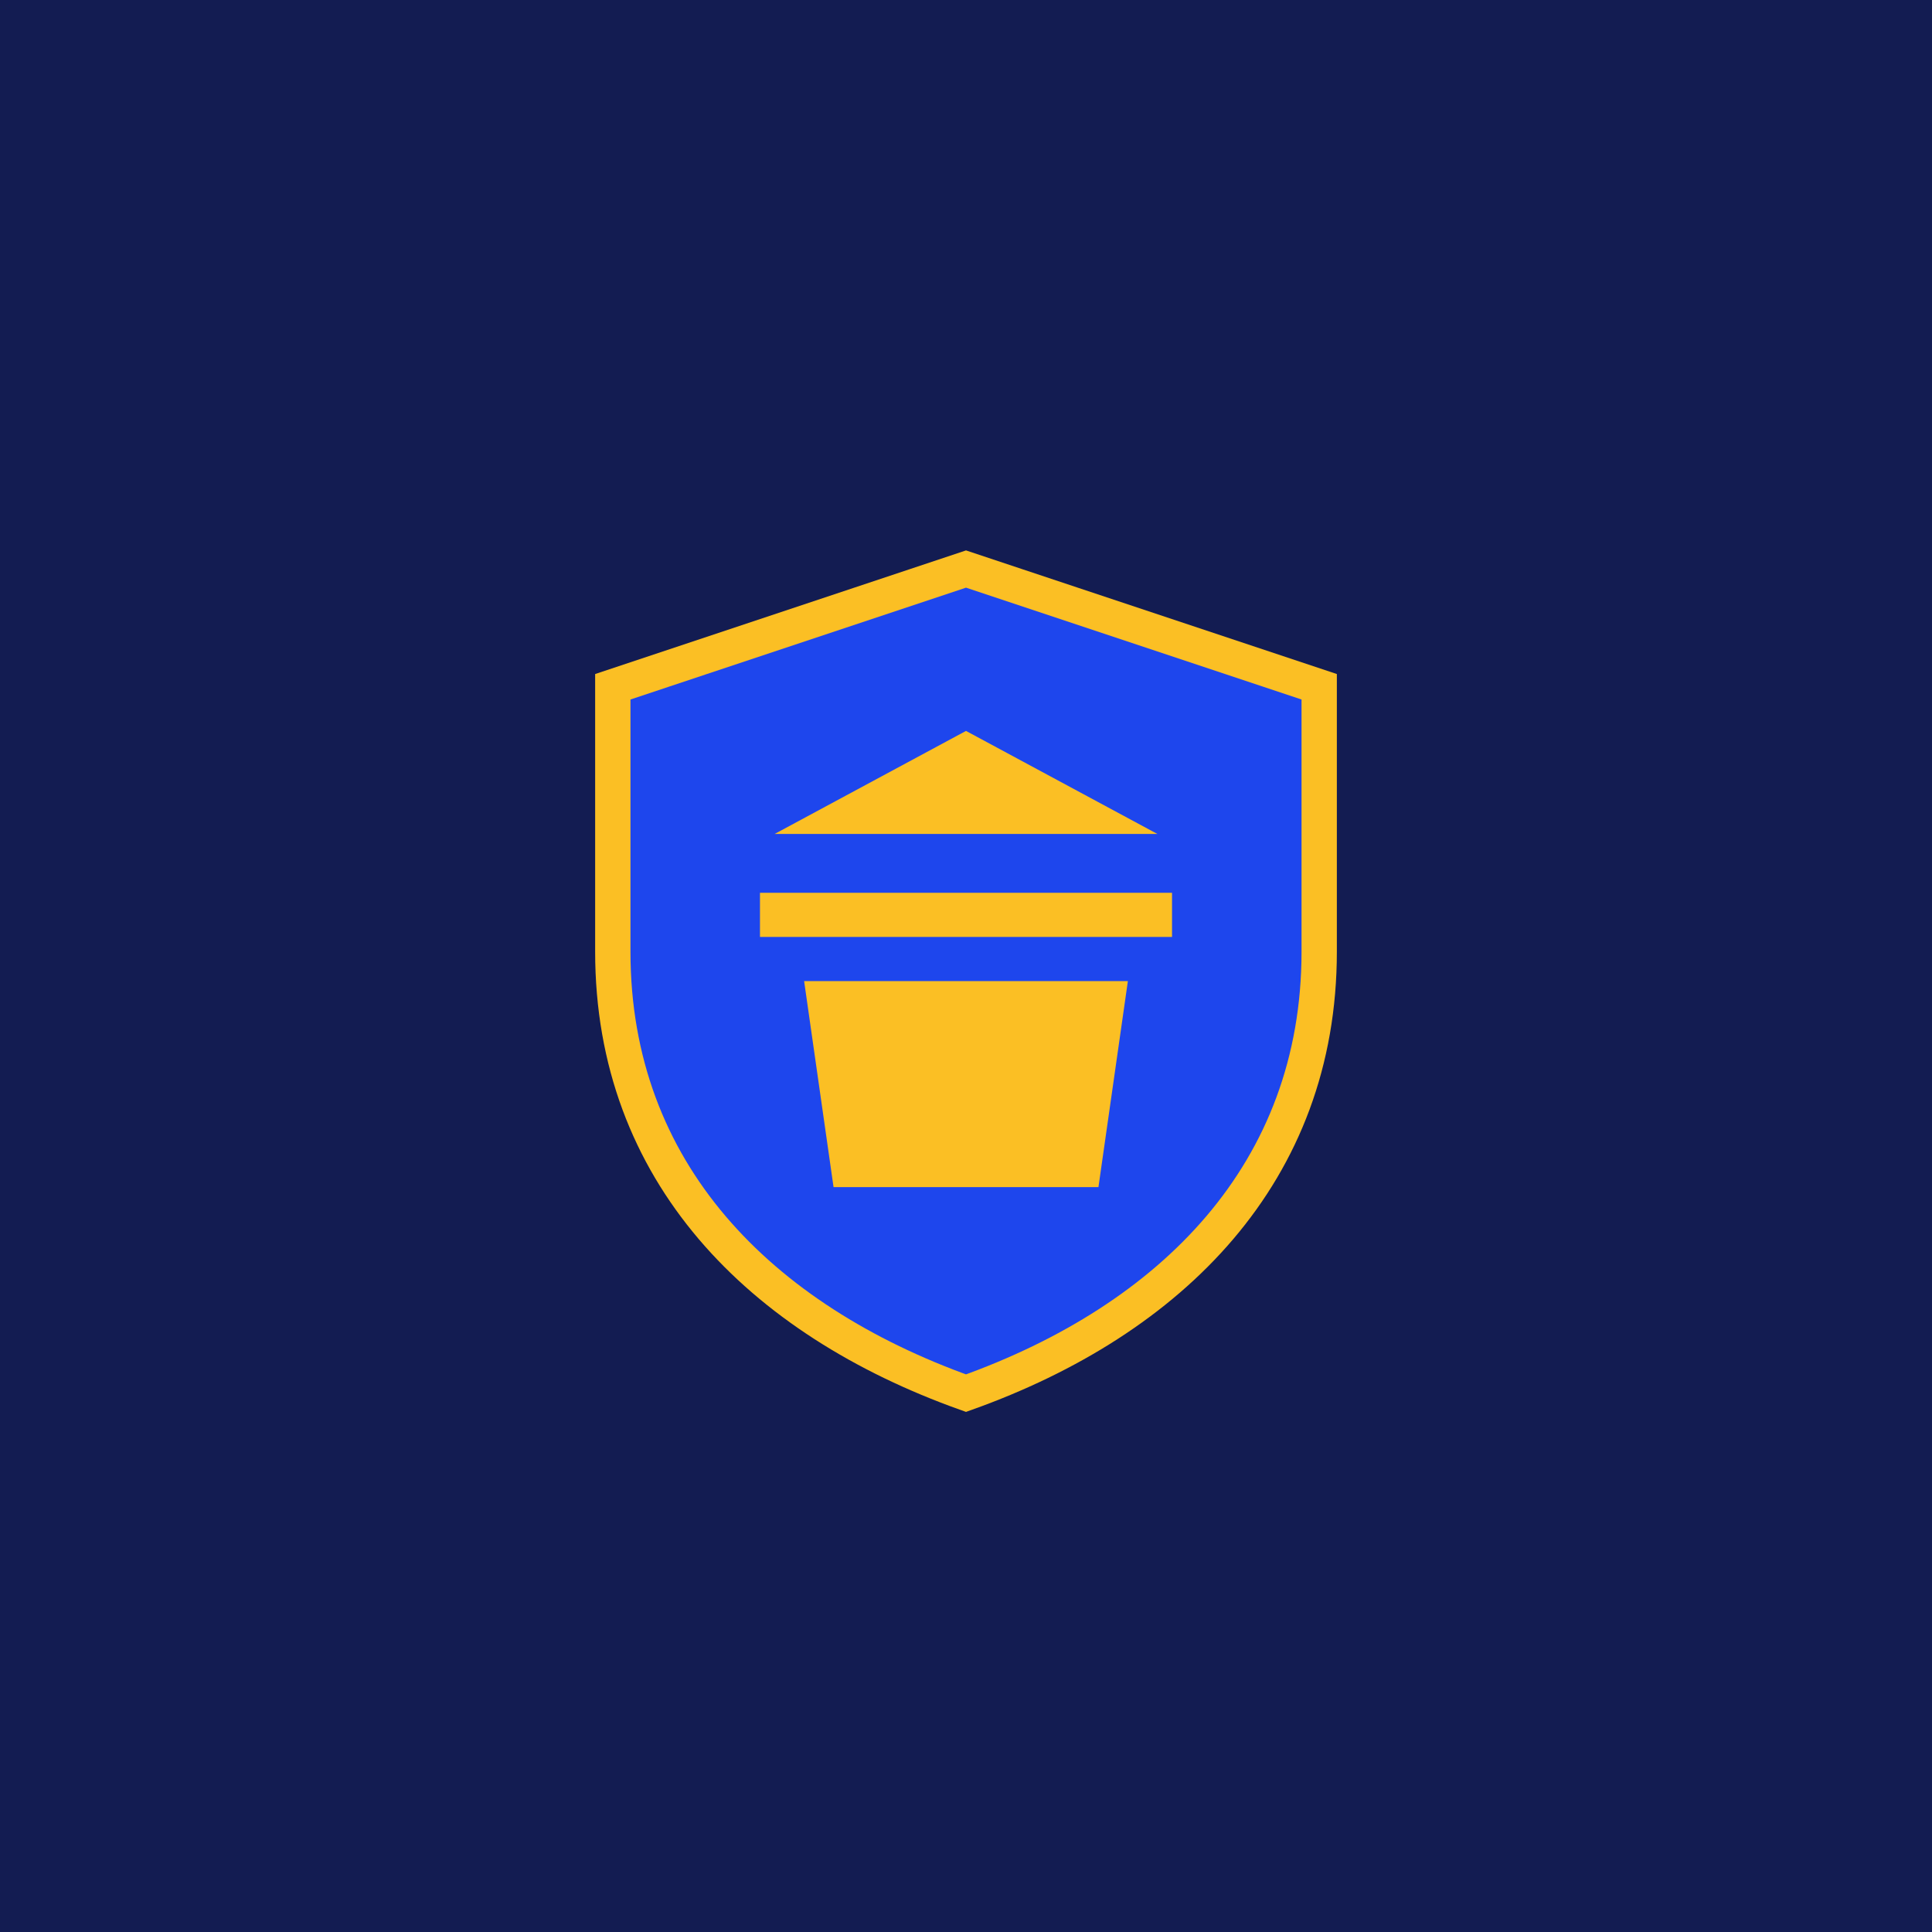
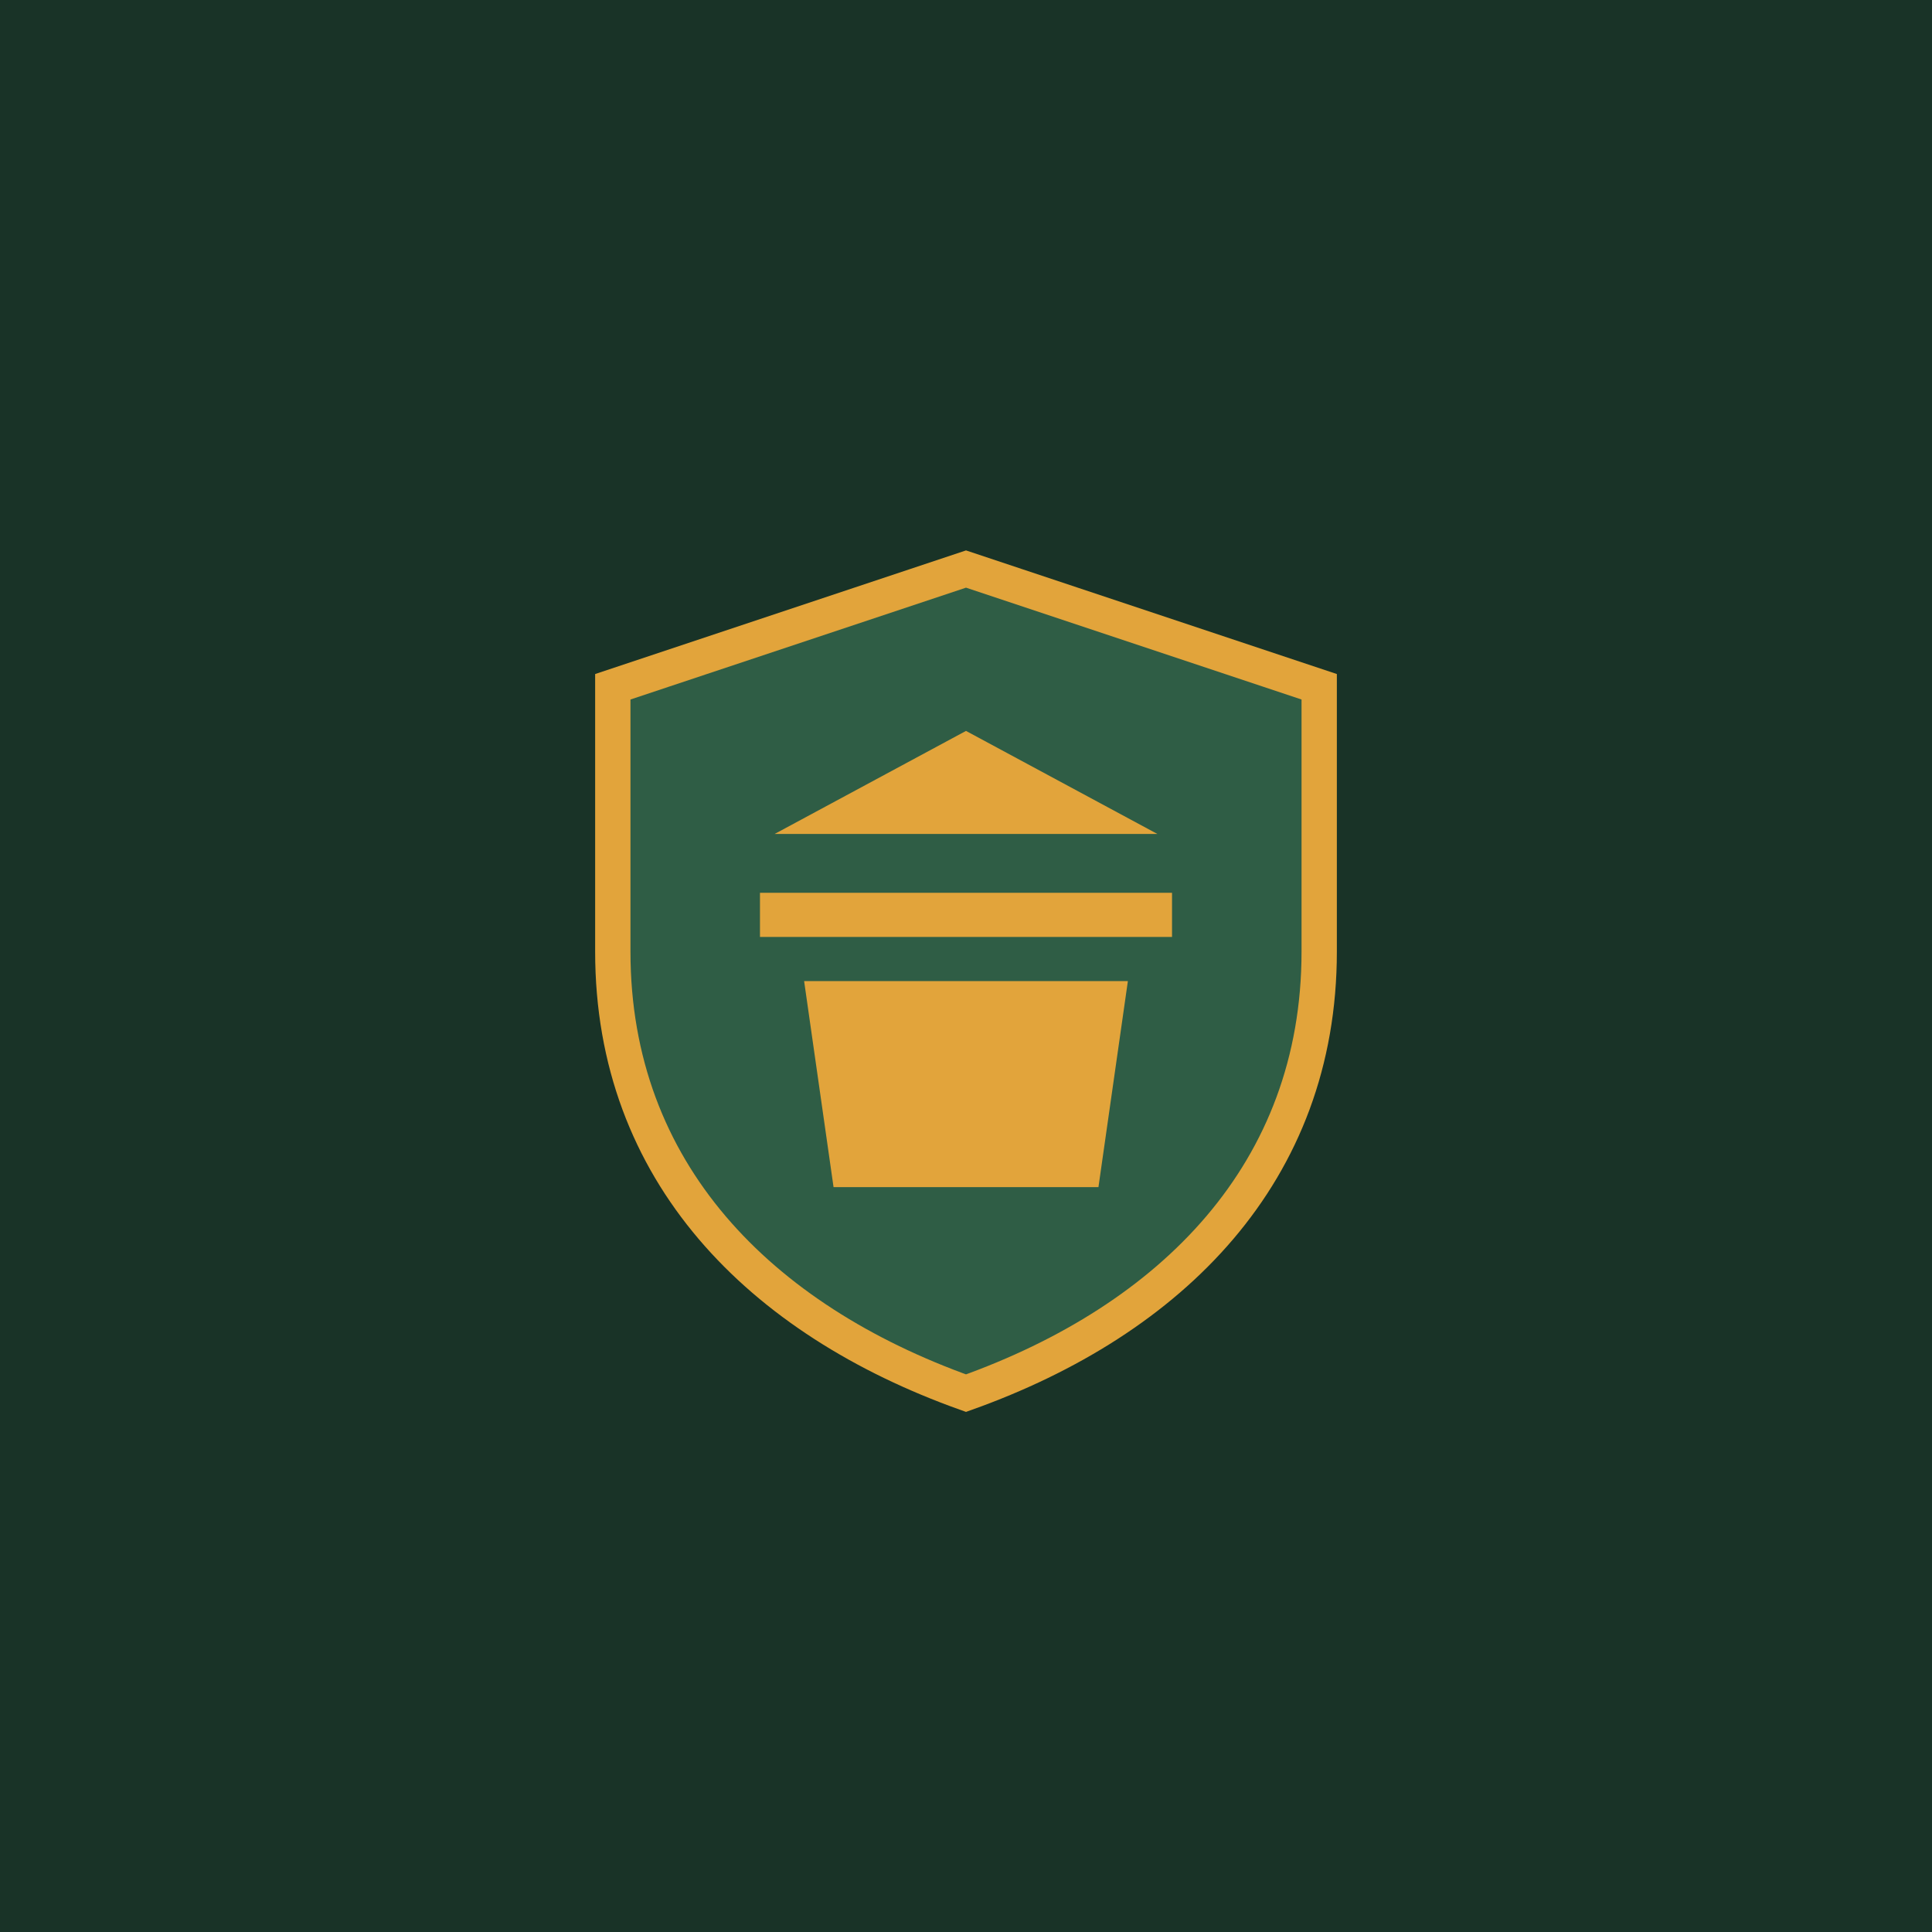
<svg xmlns="http://www.w3.org/2000/svg" viewBox="0 0 512 512">
-   <rect width="512" height="512" fill="#131c52" />
+   <rect width="512" height="512" fill="#193327" />
  <g transform="translate(256 260) scale(3.9) translate(-32 -32)">
-     <path d="M32 4 8 12v18c0 15 10 25 24 30 14-5 24-15 24-30V12L32 4z" fill="#1e46ed" stroke="#fbbf24" stroke-width="2.4" />
-     <path d="M32 15l13 7H19z" fill="#fbbf24" />
-     <path d="M18 26h28v3H18zM21 32h22l-2 14H23z" fill="#fbbf24" />
+     <path d="M32 4 8 12v18c0 15 10 25 24 30 14-5 24-15 24-30V12L32 4z" fill="#2f5d45" stroke="#e2a43b" stroke-width="2.4" />
+     <path d="M32 15l13 7H19z" fill="#e2a43b" />
+     <path d="M18 26h28v3H18zM21 32h22l-2 14H23z" fill="#e2a43b" />
  </g>
</svg>
